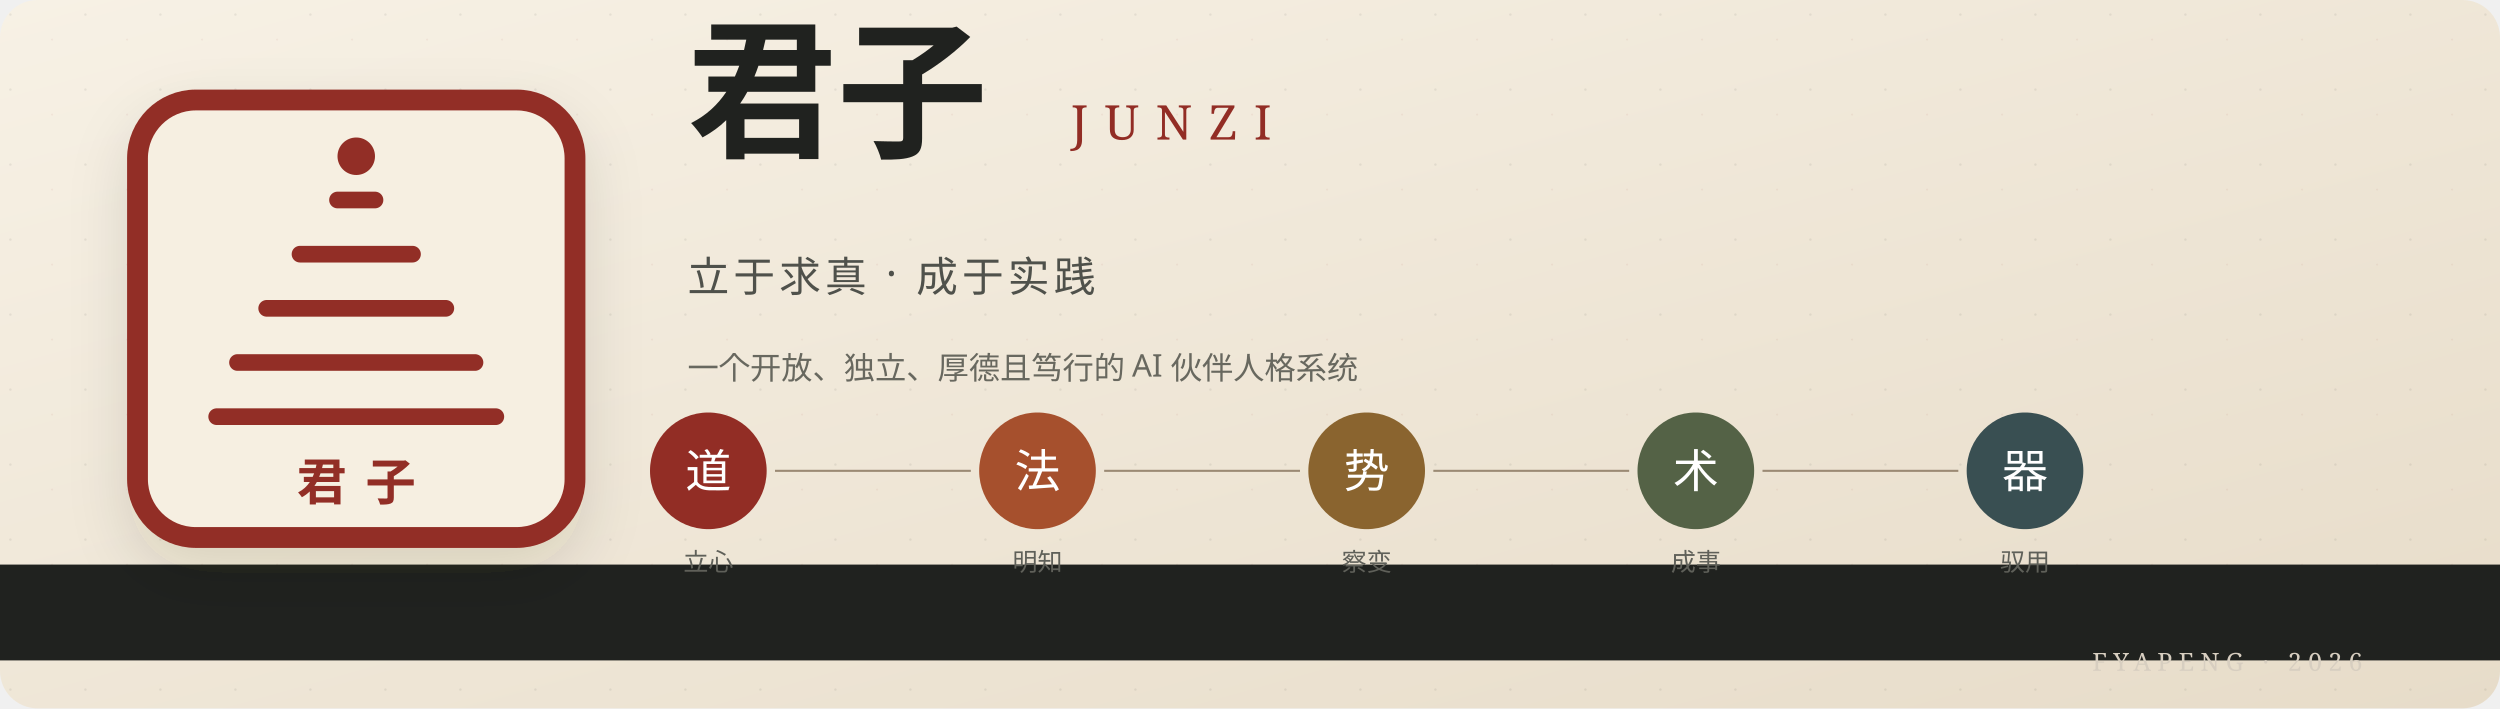
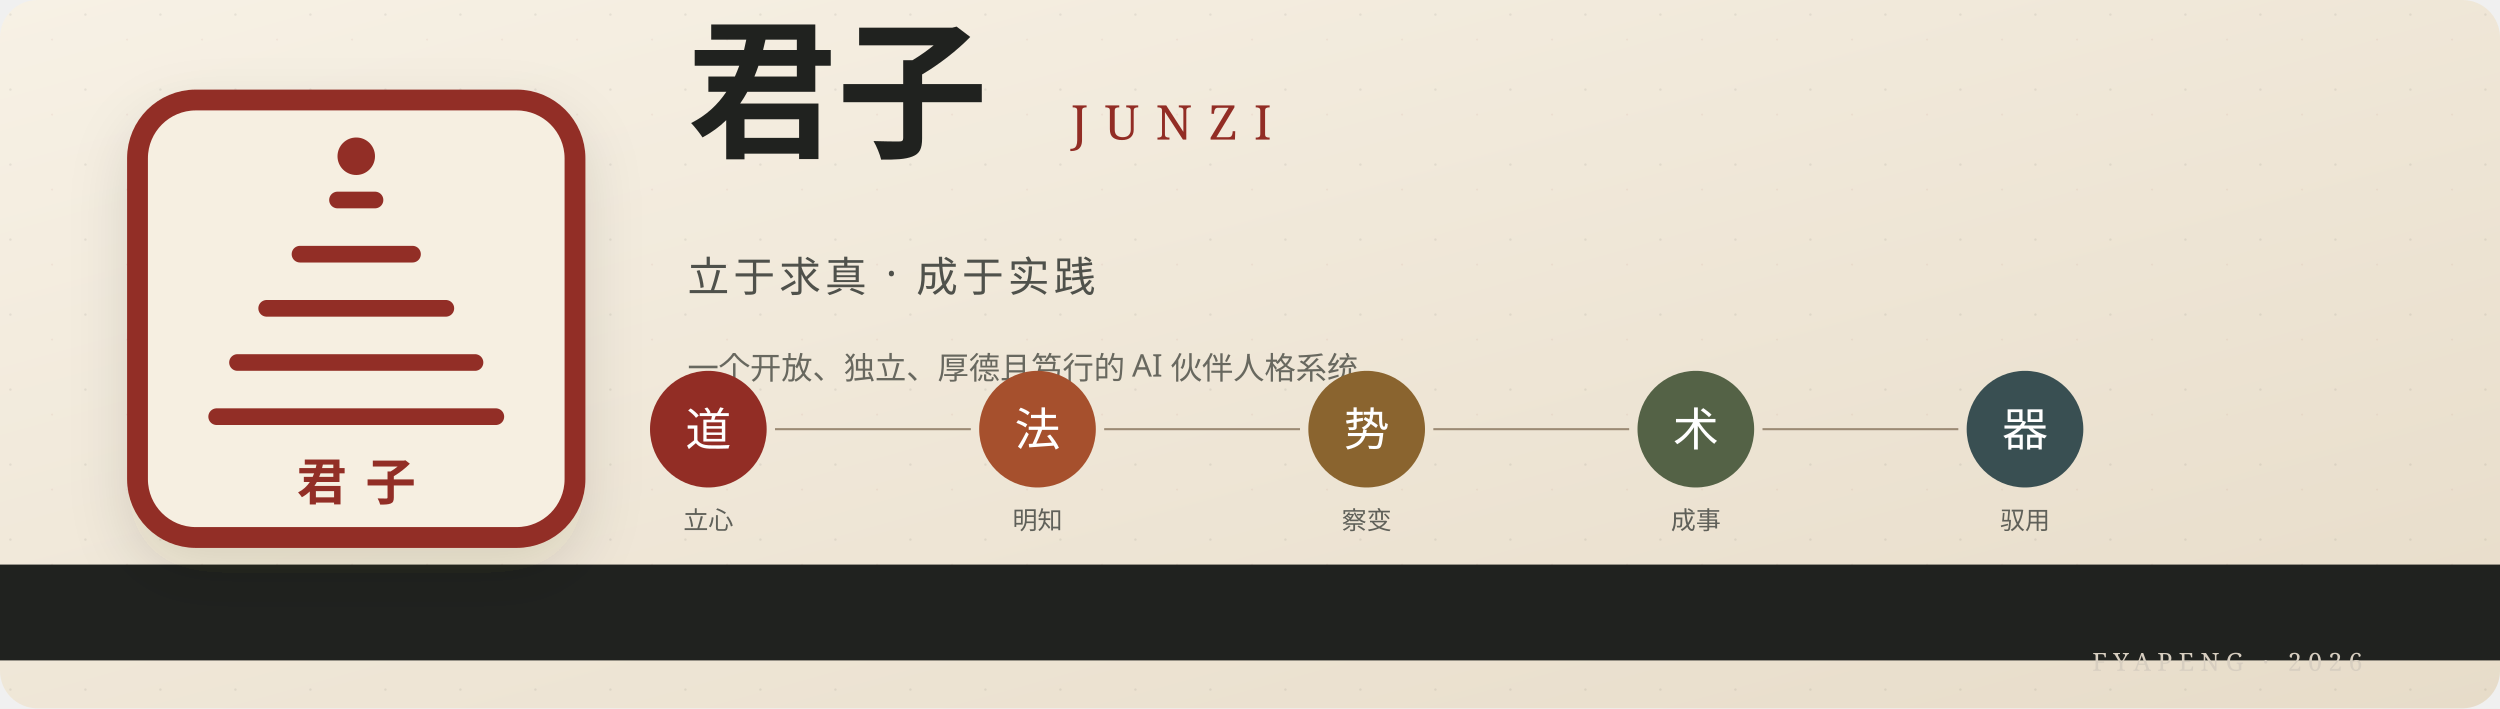
<svg xmlns="http://www.w3.org/2000/svg" viewBox="0 0 1200 340" role="img" aria-labelledby="title desc">
  <defs>
    <linearGradient id="paper" x1="0" x2="1" y1="0" y2="1">
      <stop stop-color="#f7f1e5" />
      <stop offset="1" stop-color="#e7dcc9" />
    </linearGradient>
    <filter id="shadow" x="-20%" y="-20%" width="140%" height="140%">
      <feDropShadow dx="0" dy="12" stdDeviation="14" flood-color="#3f2b20" flood-opacity=".12" />
    </filter>
    <pattern id="grain" width="36" height="36" patternUnits="userSpaceOnUse">
      <circle cx="5" cy="7" r=".6" fill="#2b2d29" opacity=".08" />
      <circle cx="25" cy="19" r=".5" fill="#922d25" opacity=".06" />
    </pattern>
  </defs>
  <rect width="1200" height="340" rx="18" fill="url(#paper)" />
  <rect width="1200" height="340" rx="18" fill="url(#grain)" />
  <path d="M0 284H1200" stroke="#922d25" stroke-width="5" />
  <path d="M0 294H1200" stroke="#20221f" stroke-width="46" />
  <g transform="translate(66 48)" filter="url(#shadow)">
    <rect width="210" height="210" rx="28" fill="#f6efe1" stroke="#922d25" stroke-width="10" />
    <path d="M38 152h134M48 126h114M62 100h86M78 74h54M96 48h18" fill="none" stroke="#922d25" stroke-width="8" stroke-linecap="round" />
    <circle cx="105" cy="27" r="9" fill="#922d25" />
    <text x="105" y="192" text-anchor="middle" fill="#922d25" font-family="serif" font-size="24" font-weight="700" letter-spacing="9">君子</text>
  </g>
  <g transform="translate(330 70)">
    <text fill="#20221f" font-family="serif" font-size="72" font-weight="700">君子</text>
    <text x="184" y="-3" fill="#922d25" font-family="serif" font-size="23" letter-spacing="8">JUNZI</text>
    <text y="70" fill="#4f514b" font-family="sans-serif" font-size="20" letter-spacing="2">立于求真 · 成于实践</text>
    <text y="112" fill="#68685f" font-family="sans-serif" font-size="15">一个开放、独立、厚德且笃行的 AI 伙伴人格系统</text>
  </g>
-   <g transform="translate(340 226)" font-family="serif" text-anchor="middle">
+   <g transform="translate(340 206)" font-family="serif" text-anchor="middle">
    <g transform="translate(0 0)">
      <circle r="28" fill="#922d25" />
      <text y="8" fill="#fff" font-size="22">道</text>
      <text y="48" fill="#5f6059" font-size="12">立心</text>
    </g>
    <path d="M32 0H126" stroke="#9b8a74" stroke-width="1" />
    <g transform="translate(158 0)">
      <circle r="28" fill="#a6502d" />
      <text y="8" fill="#fff" font-size="22">法</text>
      <text y="48" fill="#5f6059" font-size="12">明知</text>
    </g>
    <path d="M190 0H284" stroke="#9b8a74" stroke-width="1" />
    <g transform="translate(316 0)">
      <circle r="28" fill="#8a642f" />
      <text y="8" fill="#fff" font-size="22">势</text>
      <text y="48" fill="#5f6059" font-size="12">察变</text>
    </g>
    <path d="M348 0H442" stroke="#9b8a74" stroke-width="1" />
    <g transform="translate(474 0)">
      <circle r="28" fill="#546246" />
      <text y="8" fill="#fff" font-size="22">术</text>
      <text y="48" fill="#5f6059" font-size="12">成事</text>
    </g>
    <path d="M506 0H600" stroke="#9b8a74" stroke-width="1" />
    <g transform="translate(632 0)">
      <circle r="28" fill="#394f52" />
      <text y="8" fill="#fff" font-size="22">器</text>
      <text y="48" fill="#5f6059" font-size="12">驭用</text>
    </g>
  </g>
  <text x="1134" y="322" text-anchor="end" fill="#d7cec0" font-family="serif" font-size="12" letter-spacing="3">FYAPENG · 2026</text>
</svg>
